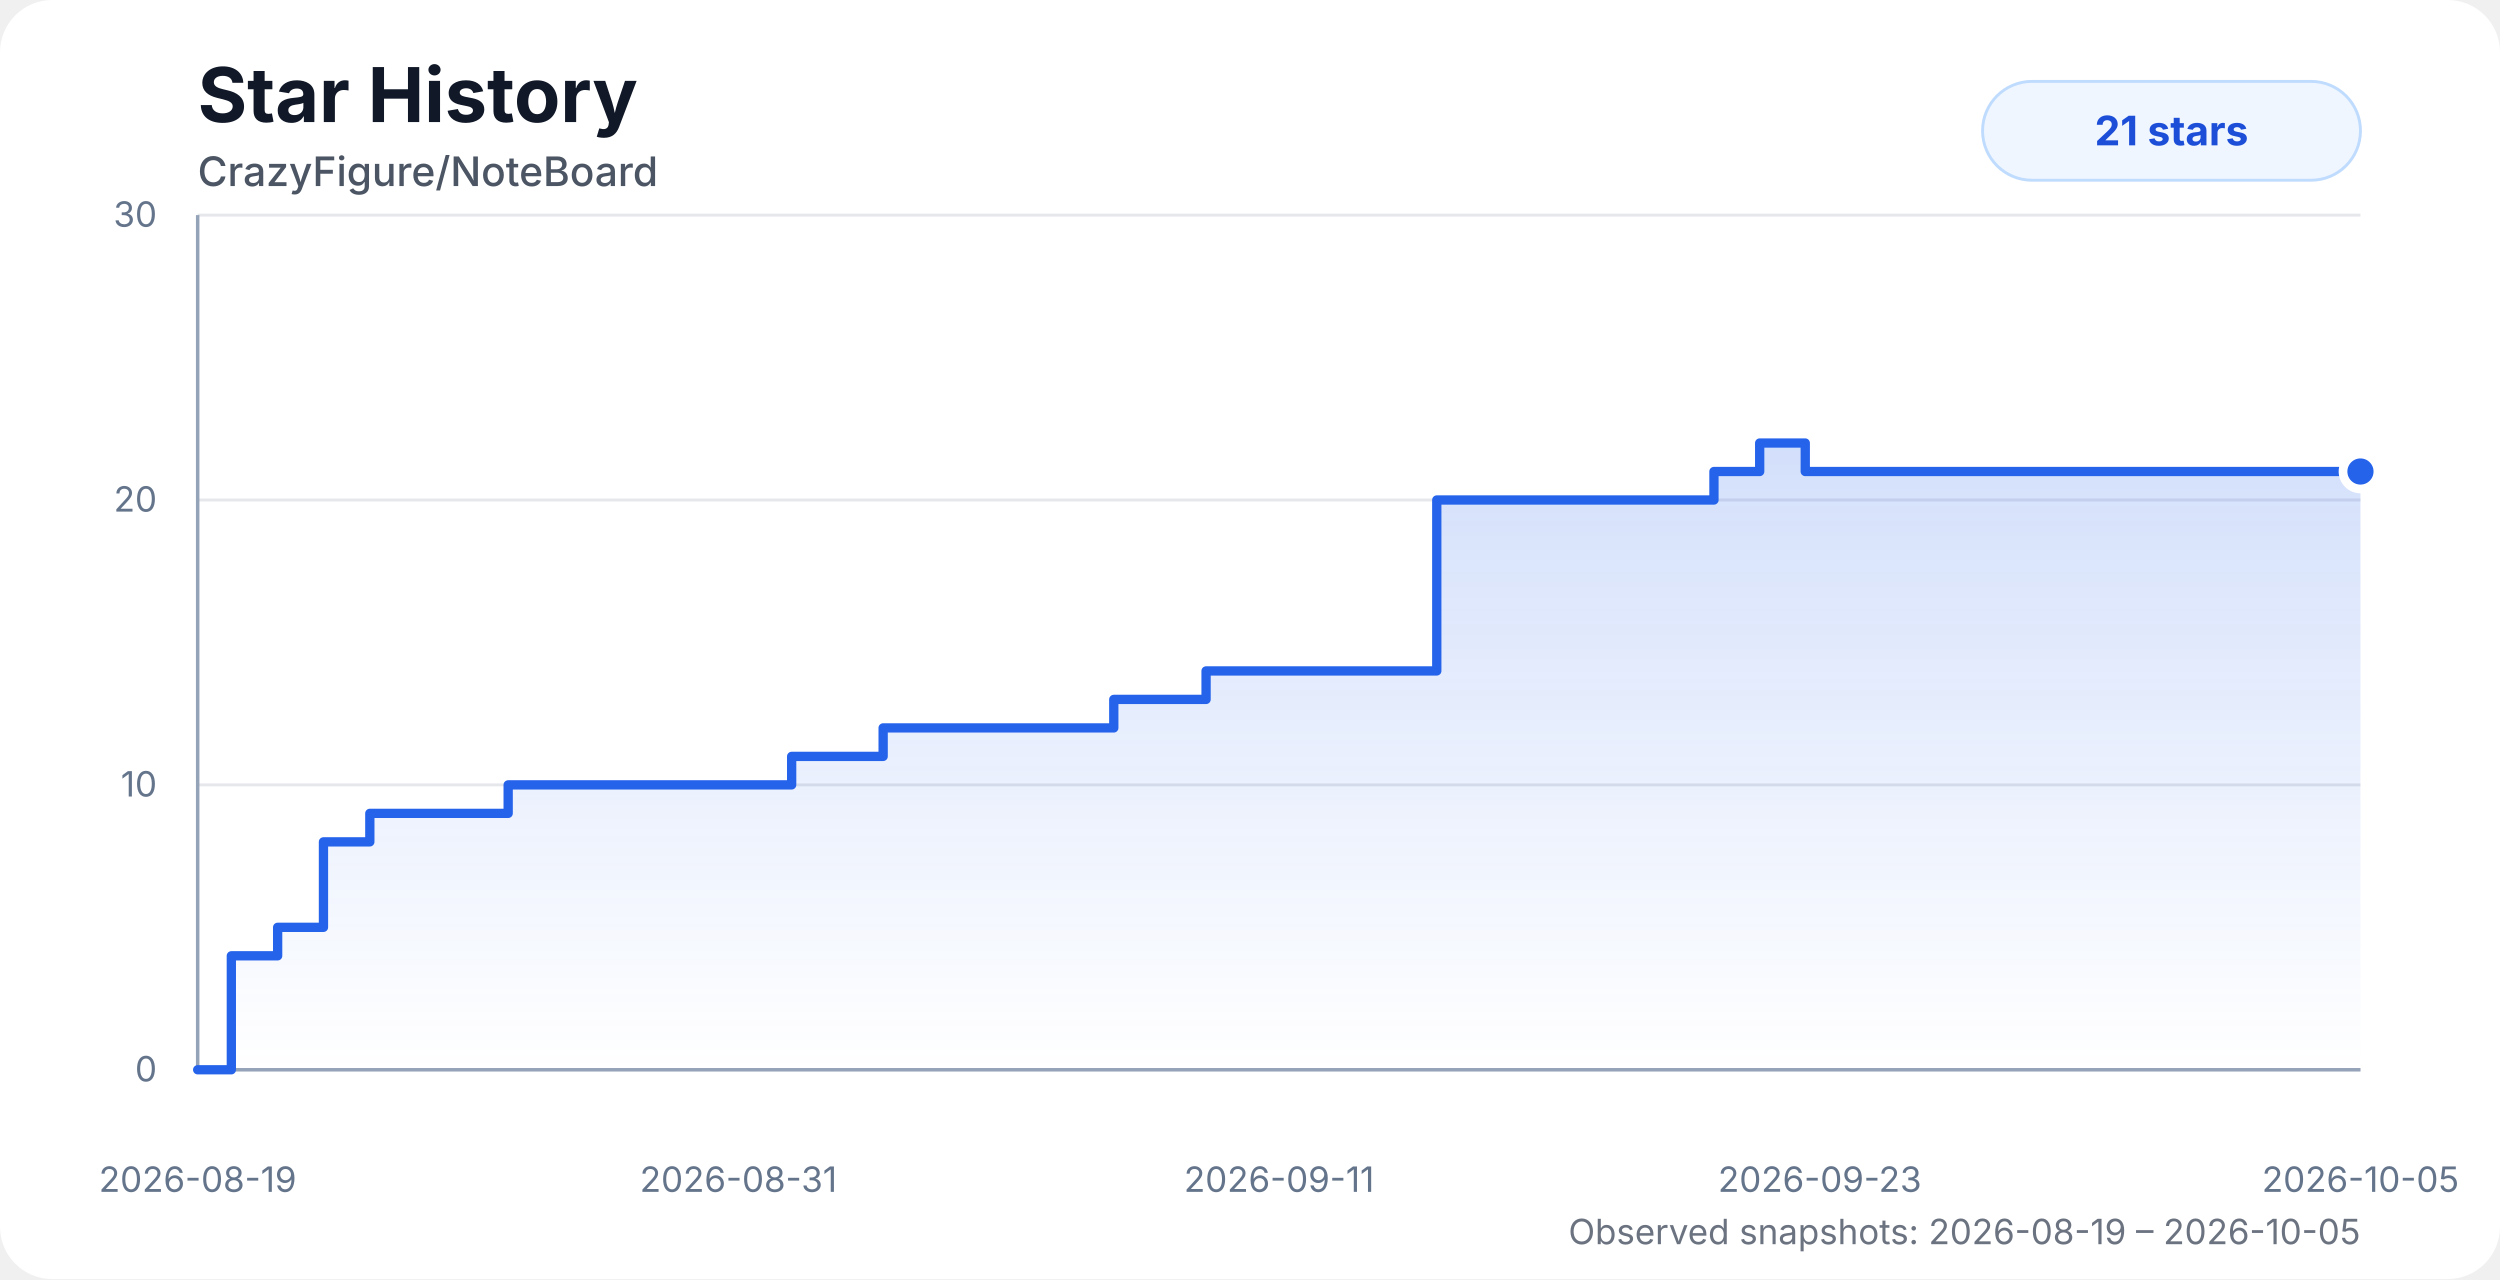
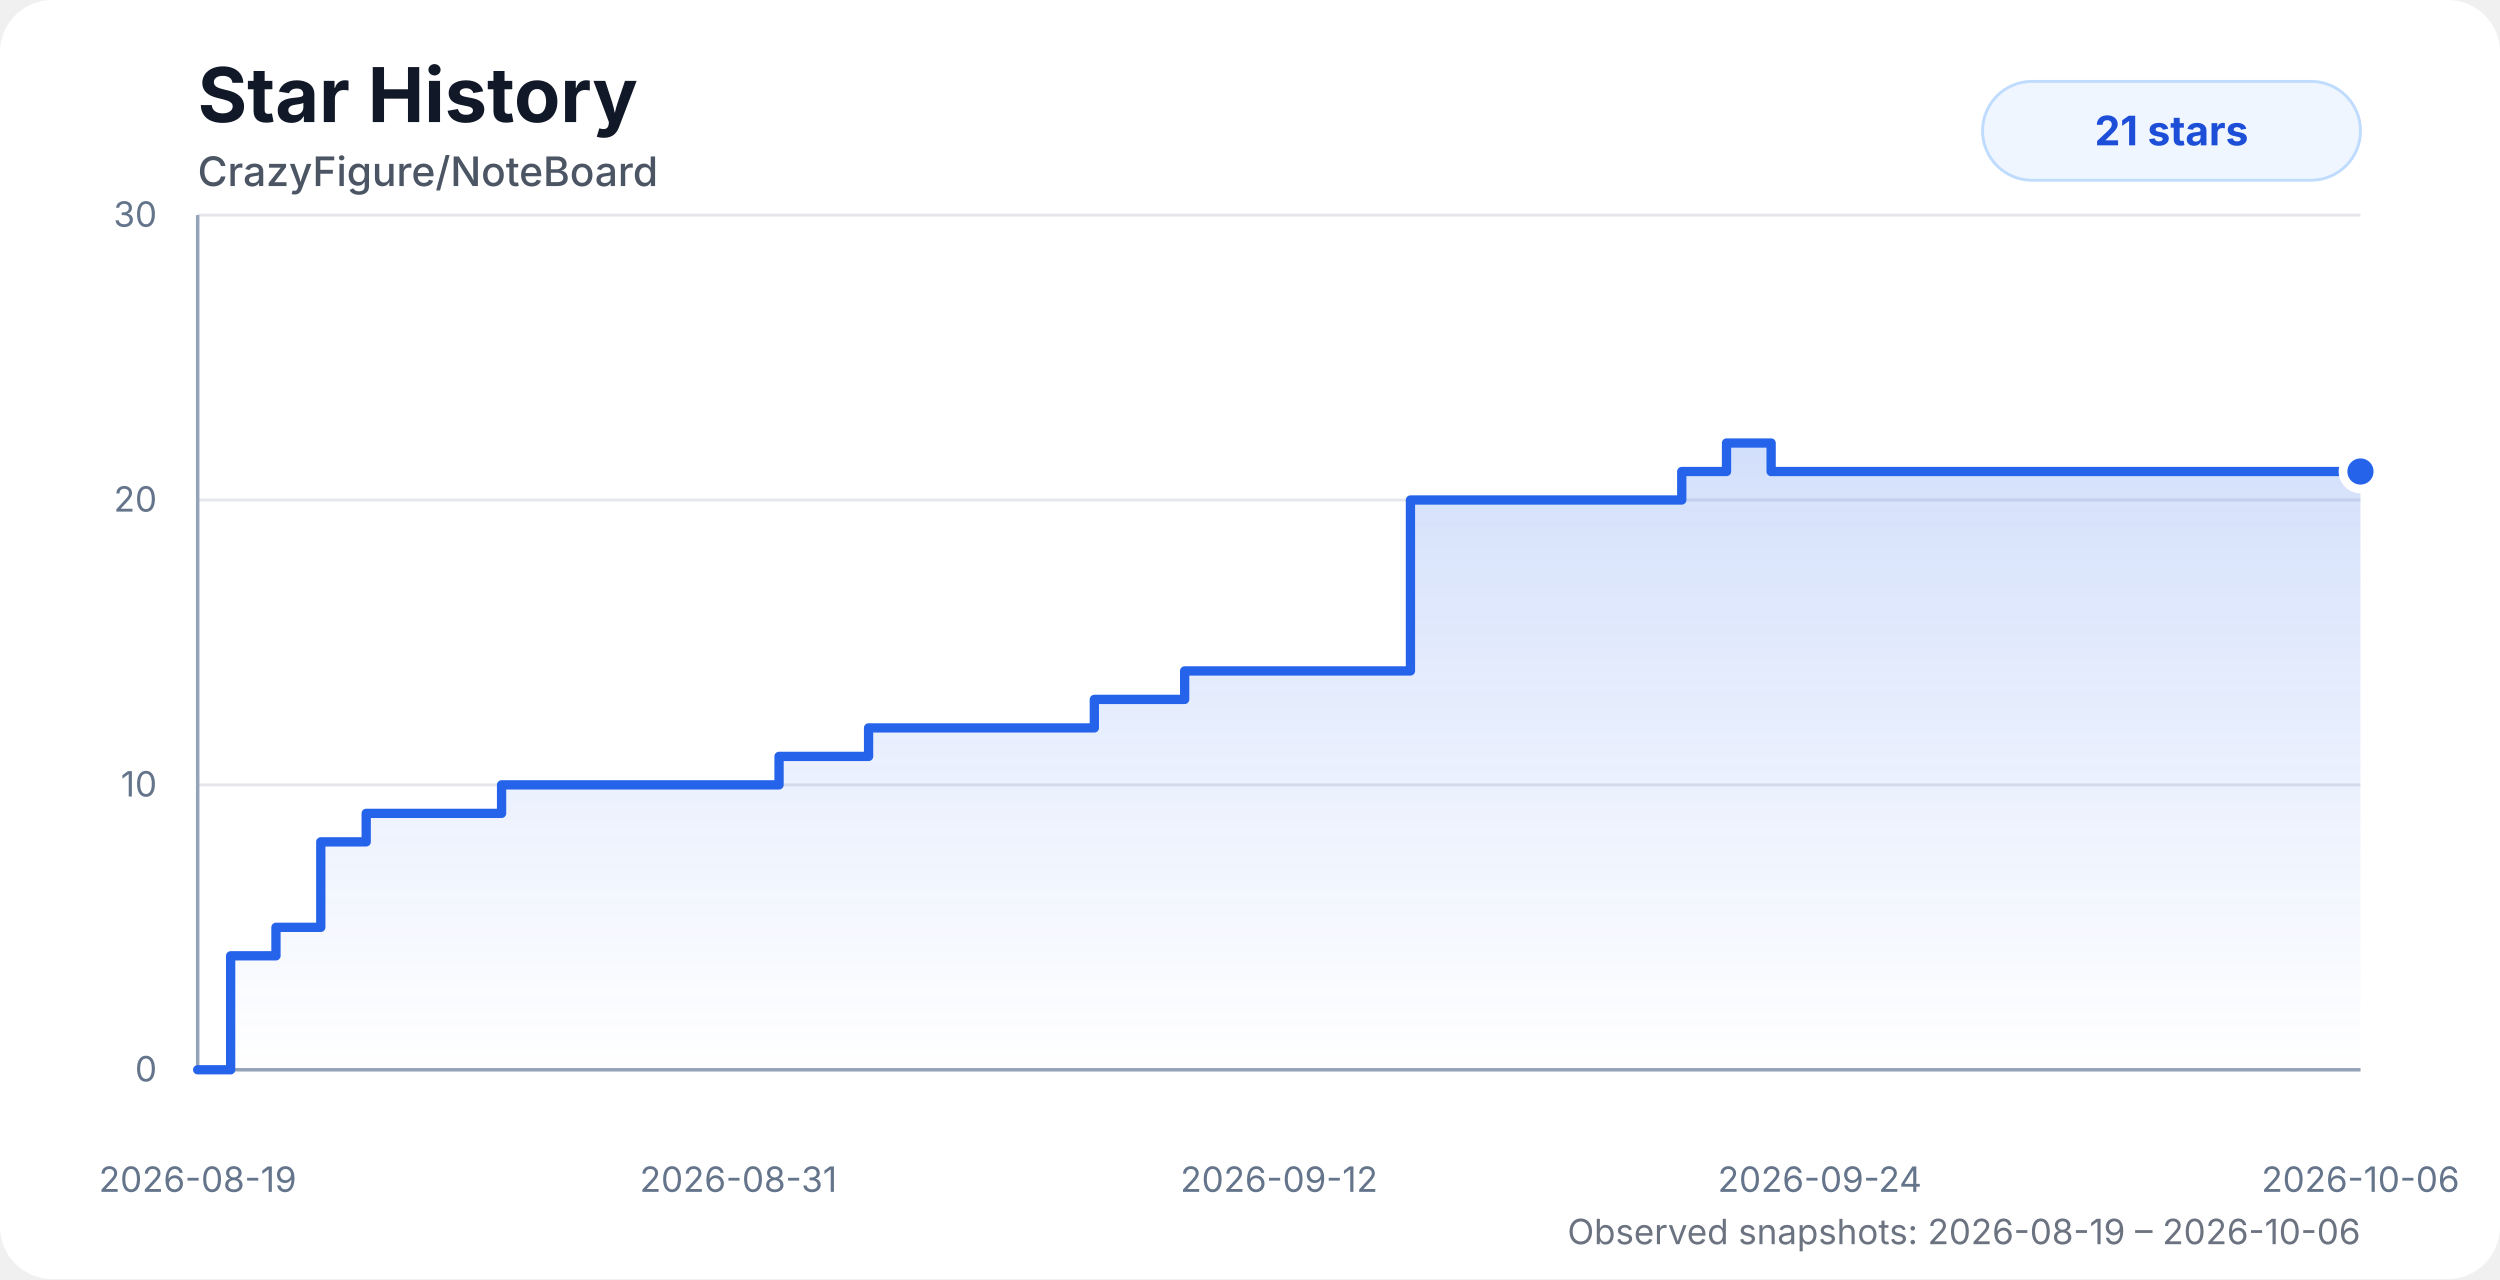
<svg xmlns="http://www.w3.org/2000/svg" width="860" height="440" viewBox="0 0 860 440" role="img" aria-labelledby="title desc">
  <style>
    .chart-bg { fill: #ffffff; }
    .title { fill: #111827; font: 700 26px system-ui, -apple-system, BlinkMacSystemFont, "Segoe UI", sans-serif; }
    .subtitle { fill: #4b5563; font: 500 14px system-ui, -apple-system, BlinkMacSystemFont, "Segoe UI", sans-serif; }
    .axis-label { fill: #64748b; font: 12px system-ui, -apple-system, BlinkMacSystemFont, "Segoe UI", sans-serif; }
    .grid { stroke: #e5e7eb; stroke-width: 1; }
    .axis { stroke: #94a3b8; stroke-width: 1.2; }
    .area { fill: url(#starGradient); opacity: 0.28; }
    .line { fill: none; stroke: #2563eb; stroke-width: 3.2; stroke-linecap: round; stroke-linejoin: round; }
    .dot { fill: #2563eb; stroke: #ffffff; stroke-width: 3; }
    .badge { fill: #eff6ff; stroke: #bfdbfe; }
    .badge-text { fill: #1d4ed8; font: 700 14px system-ui, -apple-system, BlinkMacSystemFont, "Segoe UI", sans-serif; }
    .status { fill: #6b7280; font: 12px system-ui, -apple-system, BlinkMacSystemFont, "Segoe UI", sans-serif; }
    @media (prefers-color-scheme: dark) {
      .chart-bg { fill: #0d1117; }
      .title { fill: #f8fafc; }
      .subtitle { fill: #cbd5e1; }
      .axis-label { fill: #94a3b8; }
      .grid { stroke: #1f2937; }
      .axis { stroke: #475569; }
      .dot { stroke: #0d1117; }
      .badge { fill: #172554; stroke: #1d4ed8; }
      .badge-text { fill: #bfdbfe; }
      .status { fill: #94a3b8; }
    }
  </style>
  <defs>
    <linearGradient id="starGradient" x1="0" x2="0" y1="0" y2="1">
      <stop offset="0%" stop-color="#2563eb" stop-opacity="0.72" />
      <stop offset="100%" stop-color="#2563eb" stop-opacity="0" />
    </linearGradient>
  </defs>
  <rect class="chart-bg" width="860" height="440" rx="18" />
  <text class="title" x="68" y="42">Star History</text>
  <text class="subtitle" x="68" y="64">CrazyFigure/NoteBoard</text>
  <g>
    <line class="grid" x1="68" y1="368" x2="812" y2="368" />
    <line class="grid" x1="68" y1="270" x2="812" y2="270" />
    <line class="grid" x1="68" y1="172" x2="812" y2="172" />
    <line class="grid" x1="68" y1="74" x2="812" y2="74" />
    <line class="axis" x1="68" y1="74" x2="68" y2="368" />
    <line class="axis" x1="68" y1="368" x2="812" y2="368" />
    <text class="axis-label" x="54" y="372" text-anchor="end">0</text>
    <text class="axis-label" x="54" y="274" text-anchor="end">10</text>
    <text class="axis-label" x="54" y="176" text-anchor="end">20</text>
    <text class="axis-label" x="54" y="78" text-anchor="end">30</text>
    <text class="axis-label" x="68" y="410" text-anchor="middle">2026-08-19</text>
    <text class="axis-label" x="254" y="410" text-anchor="middle">2026-08-31</text>
-     <text class="axis-label" x="440" y="410" text-anchor="middle">2026-09-11</text>
-     <text class="axis-label" x="626" y="410" text-anchor="middle">2026-09-23</text>
-     <text class="axis-label" x="812" y="410" text-anchor="middle">2026-10-05</text>
+     <text class="axis-label" x="440" y="410" text-anchor="middle">2026-09-12</text>
+     <text class="axis-label" x="626" y="410" text-anchor="middle">2026-09-24</text>
+     <text class="axis-label" x="812" y="410" text-anchor="middle">2026-10-06</text>
  </g>
-   <path class="area" d="M 68 368 H 68 V 368 H 79.58 V 328.8 H 95.51 V 319 H 111.27 V 289.6 H 127.22 V 279.8 H 143.09 V 279.8 H 158.87 V 279.8 H 174.81 V 270 H 196.32 V 270 H 213.32 V 270 H 225.84 V 270 H 240.97 V 270 H 257 V 270 H 272.33 V 260.2 H 287.96 V 260.2 H 303.8 V 250.4 H 319.72 V 250.4 H 335.47 V 250.4 H 351.46 V 250.4 H 367.4 V 250.4 H 383.14 V 240.6 H 399.04 V 240.6 H 414.89 V 230.8 H 430.77 V 230.8 H 446.5 V 230.8 H 462.61 V 230.8 H 478.56 V 230.8 H 494.25 V 172 H 510.08 V 172 H 525.96 V 172 H 541.7 V 172 H 557.54 V 172 H 573.67 V 172 H 589.6 V 162.2 H 605.33 V 152.4 H 621.01 V 162.2 H 636.97 V 162.2 H 652.79 V 162.2 H 668.64 V 162.2 H 684.8 V 162.2 H 700.92 V 162.2 H 716.75 V 162.2 H 732.5 V 162.2 H 748.62 V 162.2 H 764.35 V 162.2 H 779.92 V 162.2 H 796.03 V 162.2 H 812 V 162.2 L 812 368 L 68 368 Z" />
-   <path class="line" d="M 68 368 H 68 V 368 H 79.58 V 328.8 H 95.51 V 319 H 111.27 V 289.6 H 127.22 V 279.8 H 143.09 V 279.8 H 158.87 V 279.8 H 174.81 V 270 H 196.32 V 270 H 213.32 V 270 H 225.84 V 270 H 240.97 V 270 H 257 V 270 H 272.33 V 260.2 H 287.96 V 260.2 H 303.8 V 250.4 H 319.72 V 250.4 H 335.47 V 250.4 H 351.46 V 250.4 H 367.4 V 250.4 H 383.14 V 240.6 H 399.04 V 240.6 H 414.89 V 230.8 H 430.77 V 230.8 H 446.5 V 230.8 H 462.61 V 230.8 H 478.56 V 230.8 H 494.25 V 172 H 510.08 V 172 H 525.96 V 172 H 541.7 V 172 H 557.54 V 172 H 573.67 V 172 H 589.6 V 162.2 H 605.33 V 152.4 H 621.01 V 162.2 H 636.97 V 162.2 H 652.79 V 162.2 H 668.64 V 162.2 H 684.8 V 162.2 H 700.92 V 162.2 H 716.75 V 162.2 H 732.5 V 162.2 H 748.62 V 162.2 H 764.35 V 162.2 H 779.92 V 162.2 H 796.03 V 162.2 H 812 V 162.2" />
+   <path class="area" d="M 68 368 H 68 V 368 H 79.34 V 328.8 H 94.93 V 319 H 110.35 V 289.6 H 125.97 V 279.8 H 141.49 V 279.8 H 156.94 V 279.8 H 172.54 V 270 H 193.59 V 270 H 210.23 V 270 H 222.48 V 270 H 237.29 V 270 H 252.99 V 270 H 267.99 V 260.2 H 283.28 V 260.2 H 298.79 V 250.4 H 314.38 V 250.4 H 329.79 V 250.4 H 345.44 V 250.4 H 361.04 V 250.4 H 376.45 V 240.6 H 392.01 V 240.6 H 407.52 V 230.8 H 423.07 V 230.8 H 438.46 V 230.8 H 454.23 V 230.8 H 469.84 V 230.8 H 485.19 V 172 H 500.69 V 172 H 516.23 V 172 H 531.64 V 172 H 547.15 V 172 H 562.93 V 172 H 578.52 V 162.2 H 593.92 V 152.4 H 609.27 V 162.2 H 624.88 V 162.2 H 640.37 V 162.2 H 655.88 V 162.2 H 671.7 V 162.2 H 687.48 V 162.2 H 702.97 V 162.2 H 718.38 V 162.2 H 734.16 V 162.2 H 749.56 V 162.2 H 764.79 V 162.2 H 780.56 V 162.2 H 796.2 V 162.2 H 812 V 162.2 L 812 368 L 68 368 Z" />
+   <path class="line" d="M 68 368 H 68 V 368 H 79.34 V 328.8 H 94.93 V 319 H 110.35 V 289.6 H 125.97 V 279.8 H 141.49 V 279.8 H 156.94 V 279.8 H 172.54 V 270 H 193.59 V 270 H 210.23 V 270 H 222.48 V 270 H 237.29 V 270 H 252.99 V 270 H 267.99 V 260.2 H 283.28 V 260.2 H 298.79 V 250.4 H 314.38 V 250.4 H 329.79 V 250.4 H 345.44 V 250.4 H 361.04 V 250.4 H 376.45 V 240.6 H 392.01 V 240.6 H 407.52 V 230.8 H 423.07 V 230.8 H 438.46 V 230.8 H 454.23 V 230.8 H 469.84 V 230.8 H 485.19 V 172 H 500.69 V 172 H 516.23 V 172 H 531.64 V 172 H 547.15 V 172 H 562.93 V 172 H 578.52 V 162.2 H 593.92 V 152.4 H 609.27 V 162.2 H 624.88 V 162.2 H 640.37 V 162.2 H 655.88 V 162.2 H 671.7 V 162.2 H 687.48 V 162.2 H 702.97 V 162.2 H 718.38 V 162.2 H 734.16 V 162.2 H 749.56 V 162.2 H 764.79 V 162.2 H 780.56 V 162.2 H 796.2 V 162.2 H 812 V 162.2" />
  <circle class="dot" cx="812" cy="162.2" r="6" />
  <rect class="badge" x="682" y="28" width="130" height="34" rx="17" />
  <text class="badge-text" x="747" y="50" text-anchor="middle">21 stars</text>
-   <text class="status" x="812" y="428" text-anchor="end">Observed snapshots: 2026-08-19 – 2026-10-05</text>
+   <text class="status" x="812" y="428" text-anchor="end">Observed snapshots: 2026-08-19 – 2026-10-06</text>
</svg>
